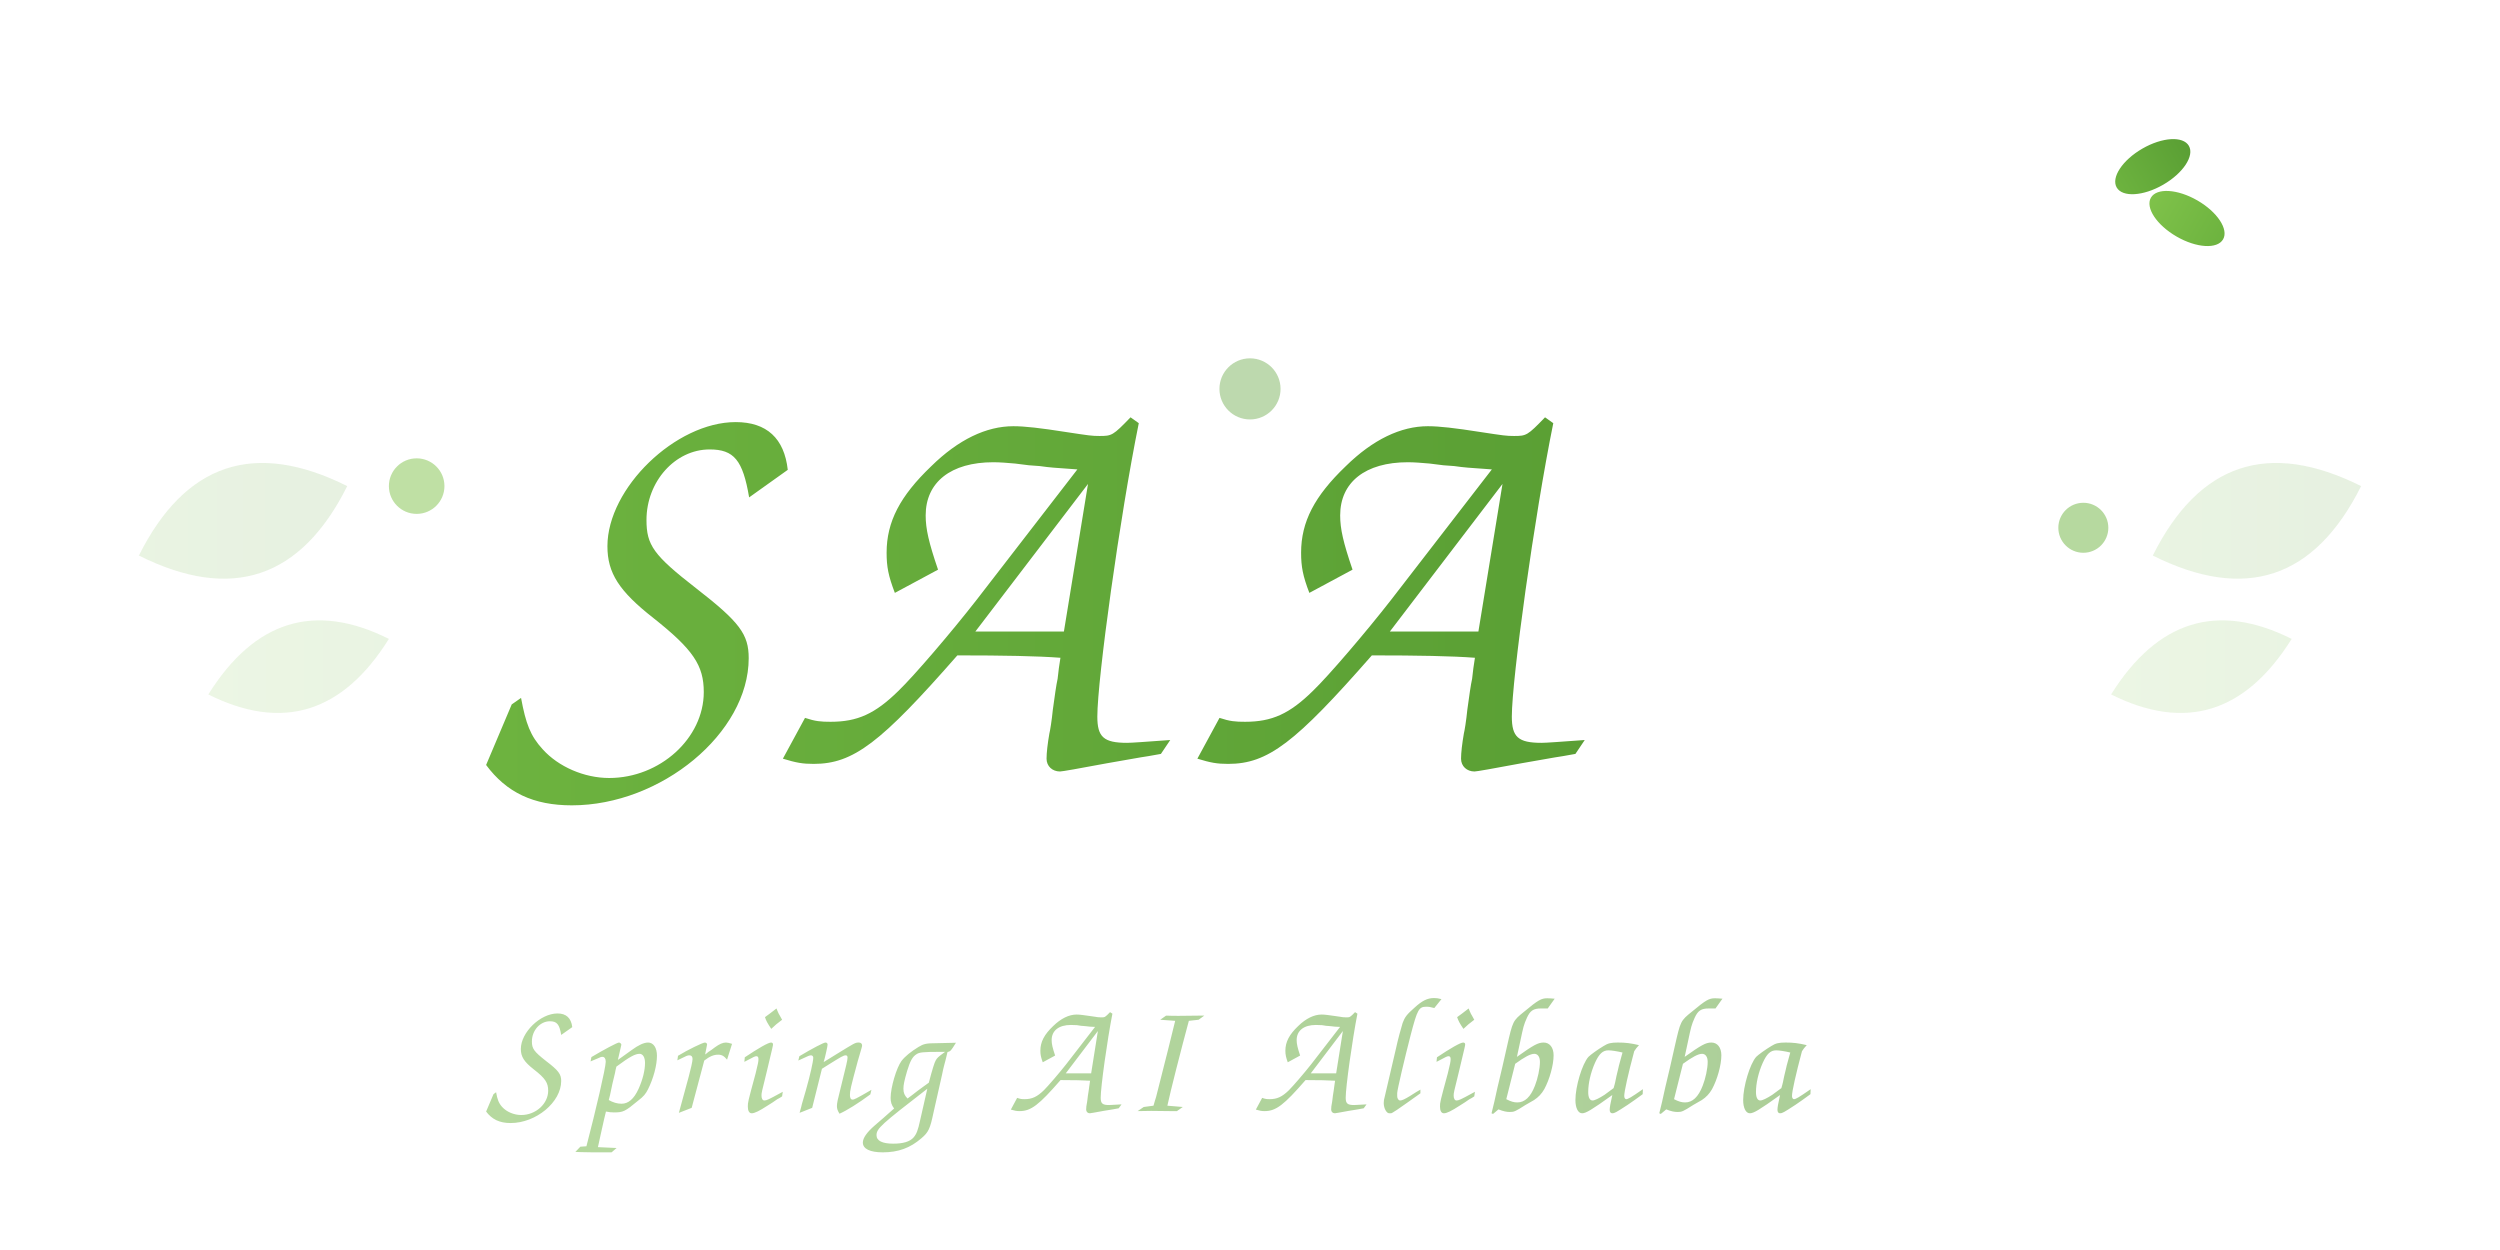
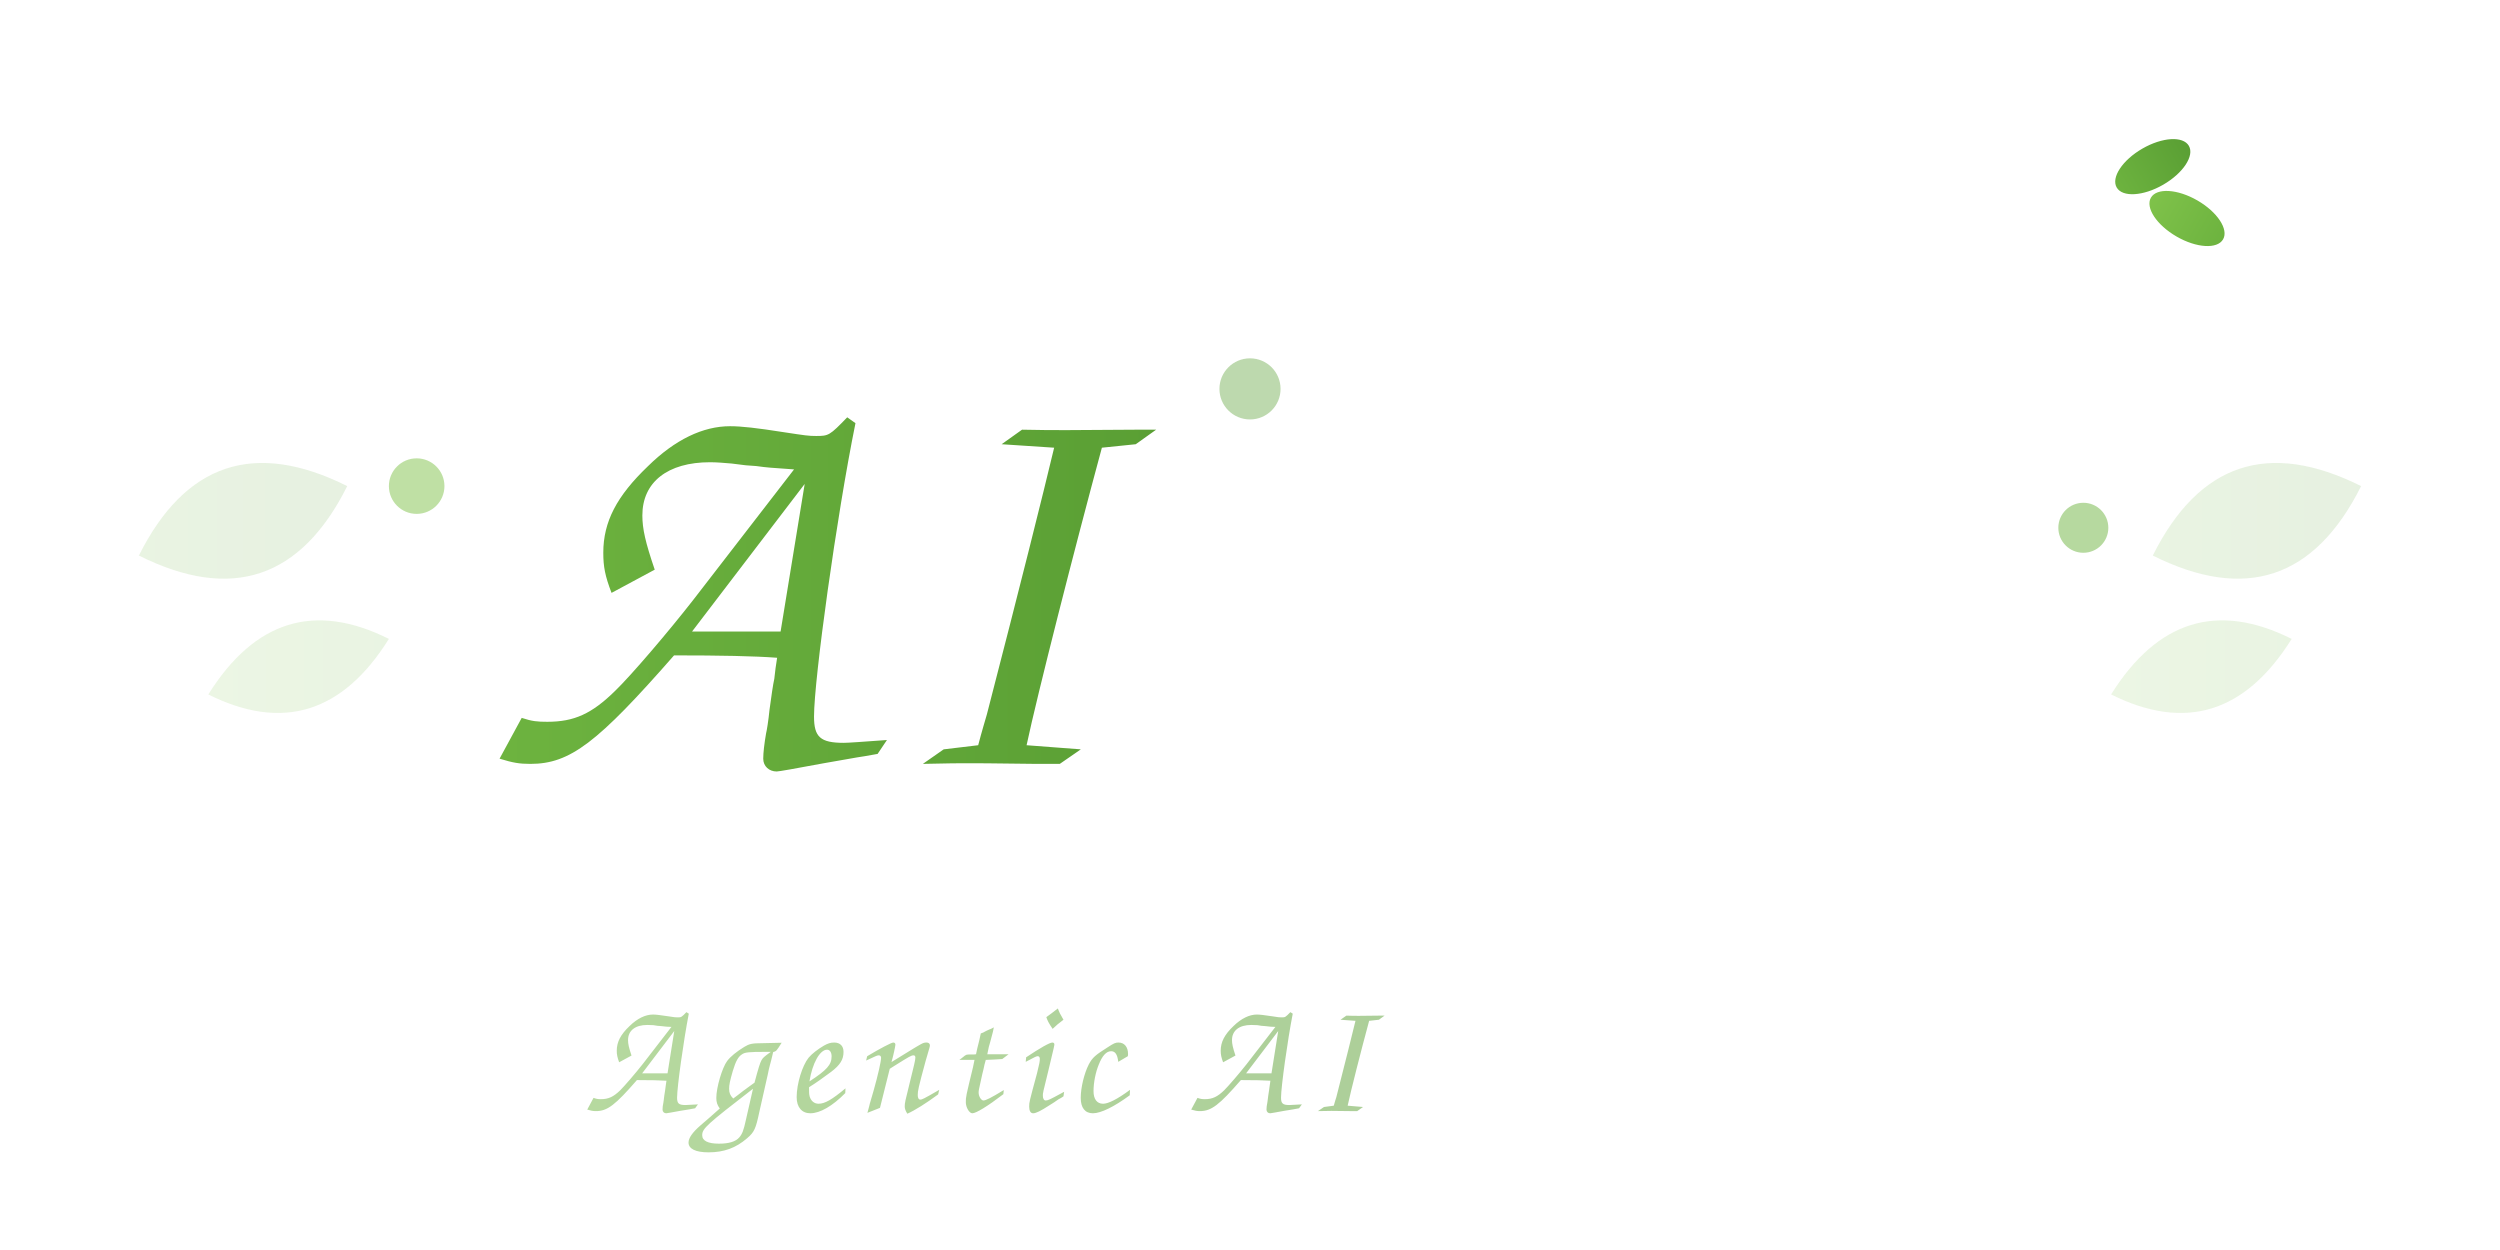
<svg xmlns="http://www.w3.org/2000/svg" width="180" height="90" viewBox="0 0 180 90" fill="none">
  <defs>
    <linearGradient id="mainGreen" x1="0%" y1="0%" x2="100%" y2="0%">
      <stop offset="0%" style="stop-color:#6db33f;stop-opacity:1" />
      <stop offset="100%" style="stop-color:#5a9f34;stop-opacity:1" />
    </linearGradient>
    <linearGradient id="accentGreen" x1="0%" y1="0%" x2="100%" y2="0%">
      <stop offset="0%" style="stop-color:#7fc24a;stop-opacity:1" />
      <stop offset="100%" style="stop-color:#6db33f;stop-opacity:1" />
    </linearGradient>
    <linearGradient id="javaRed" x1="0%" y1="0%" x2="100%" y2="0%">
      <stop offset="0%" style="stop-color:#e76f00;stop-opacity:1" />
      <stop offset="100%" style="stop-color:#d55000;stop-opacity:1" />
    </linearGradient>
  </defs>
  <g opacity="0.15">
    <path d="M 10 40 Q 15 30, 25 35 Q 20 45, 10 40 Z" fill="url(#mainGreen)" />
    <path d="M 15 50 Q 20 42, 28 46 Q 23 54, 15 50 Z" fill="url(#accentGreen)" />
    <path d="M 155 40 Q 160 30, 170 35 Q 165 45, 155 40 Z" fill="url(#mainGreen)" />
    <path d="M 152 50 Q 157 42, 165 46 Q 160 54, 152 50 Z" fill="url(#accentGreen)" />
  </g>
-   <g id="saa-text">
+   <g id="agentic-text">
    <text x="35" y="55" font-family="'Brush Script MT', 'Lucida Handwriting', cursive" font-size="42" font-weight="normal" fill="url(#mainGreen)" font-style="italic" letter-spacing="2">
-       SAA
+       AI
    </text>
  </g>
  <g transform="translate(155, 12)">
    <ellipse cx="0" cy="0" rx="3" ry="1.5" fill="url(#mainGreen)" transform="rotate(-30)" />
    <ellipse cx="4" cy="2" rx="3" ry="1.5" fill="url(#accentGreen)" transform="rotate(30)" />
  </g>
  <g id="bottom-text" opacity="0.5">
-     <text x="35" y="80" font-family="'Brush Script MT', 'Lucida Handwriting', cursive" font-size="12" font-weight="normal" fill="url(#mainGreen)" font-style="italic" letter-spacing="1">
-       Spring AI Alibaba
+     <text x="42" y="80" font-family="'Brush Script MT', 'Lucida Handwriting', cursive" font-size="12" font-weight="normal" fill="url(#mainGreen)" font-style="italic" letter-spacing="1">
+       Agentic AI
    </text>
  </g>
  <circle cx="30" cy="35" r="2" fill="#7fc24a" opacity="0.5" />
  <circle cx="150" cy="38" r="1.8" fill="#6db33f" opacity="0.5" />
  <circle cx="90" cy="28" r="2.2" fill="#5a9f34" opacity="0.4" />
</svg>
